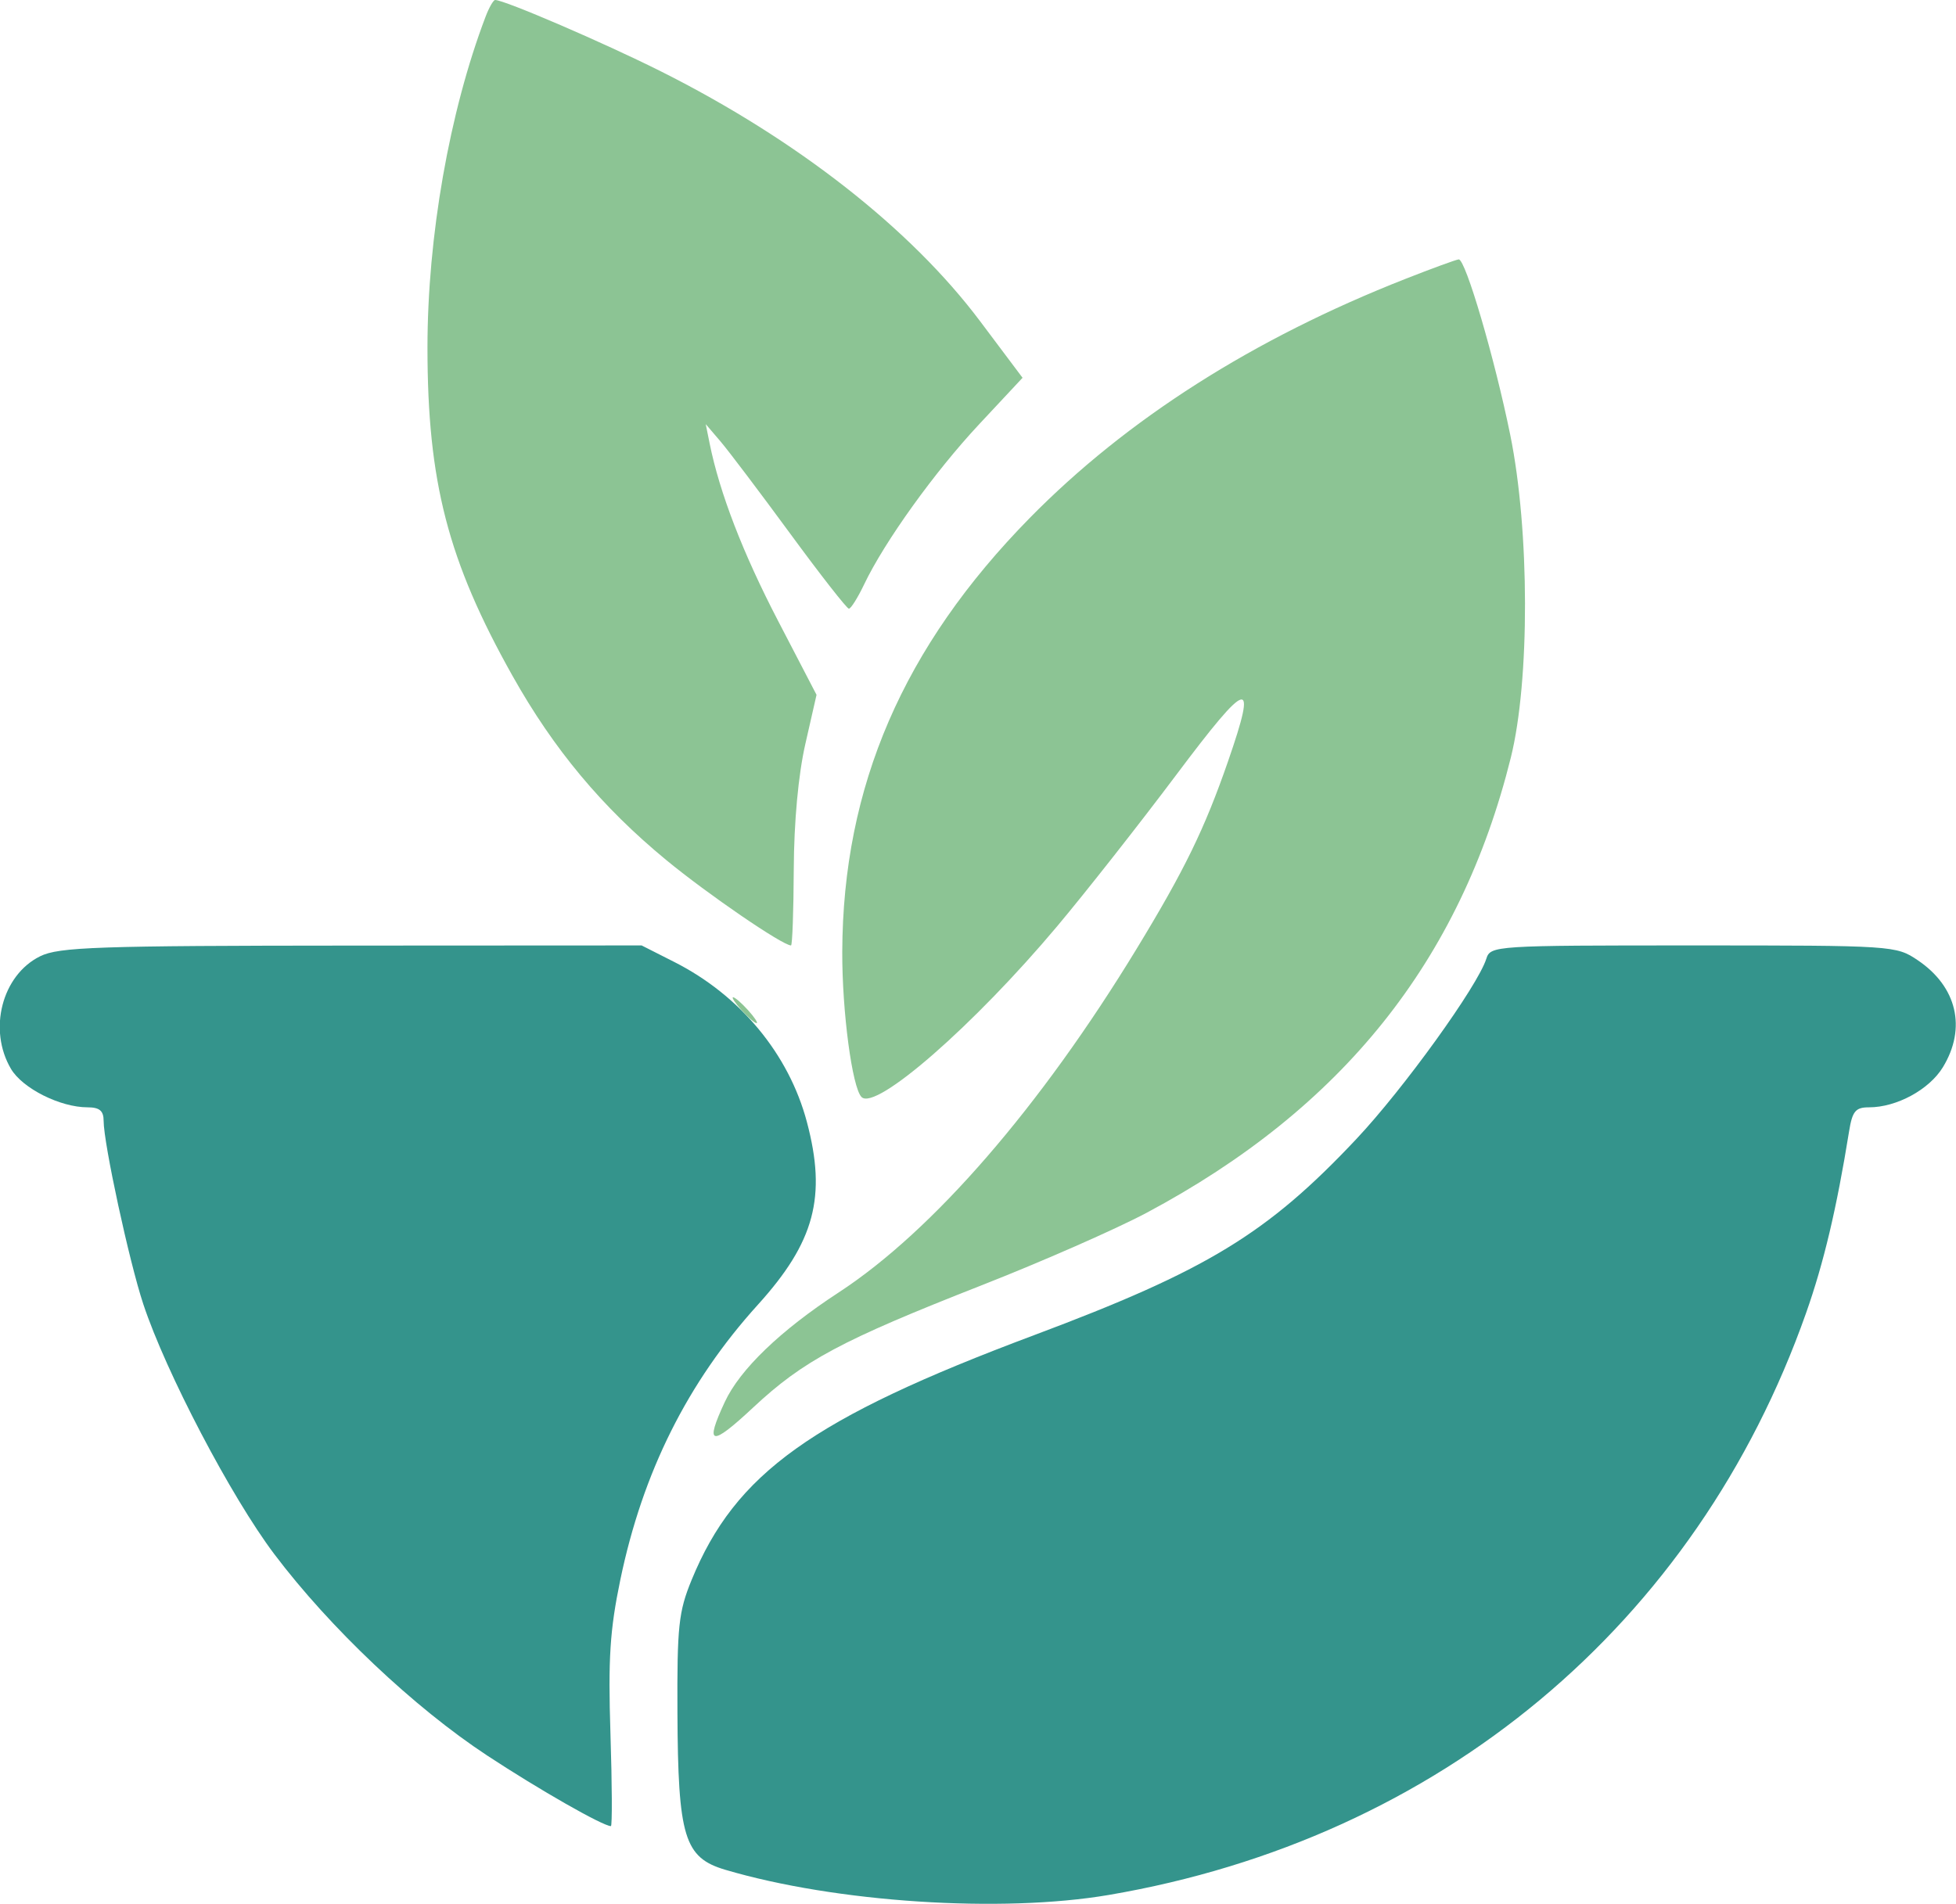
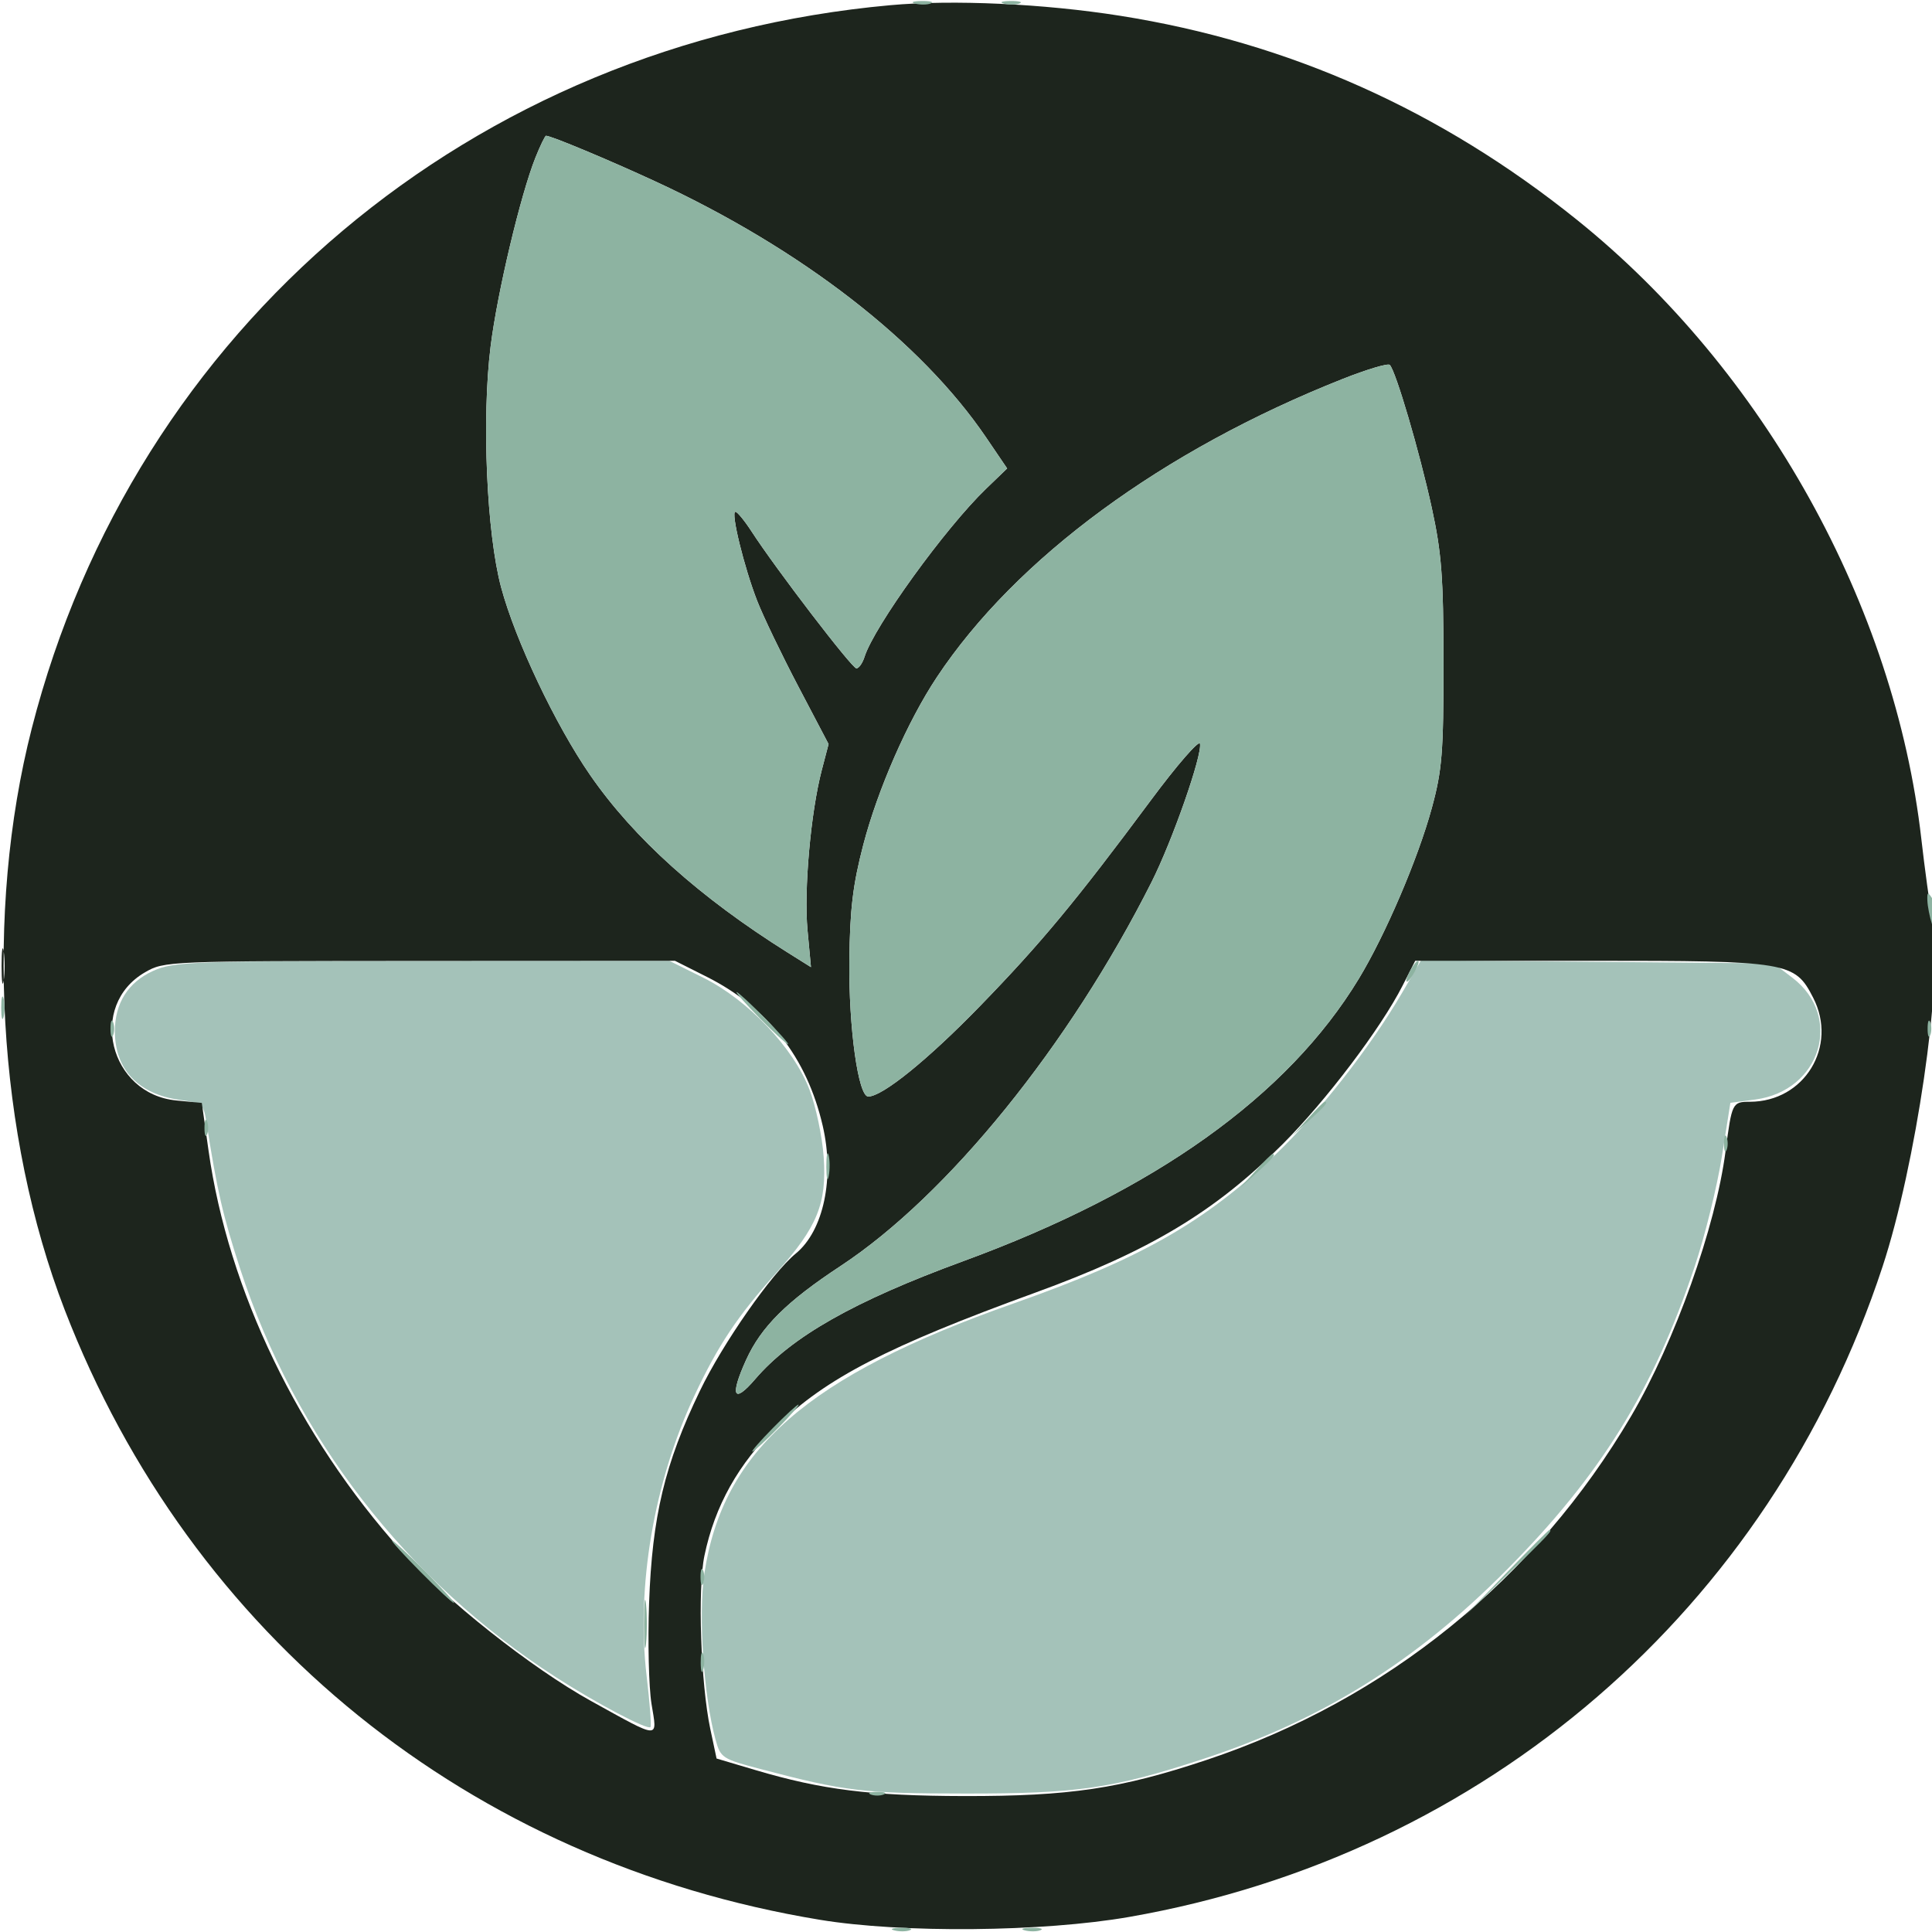
- <svg xmlns="http://www.w3.org/2000/svg" width="302" height="294" viewBox="0 0 302 294" version="1.1">
-   <path d="M 6.198 147.673 C 0.302 150.578, -1.879 159.011, 1.698 165.066 C 3.478 168.079, 9.298 171, 13.520 171 C 15.370 171, 16 171.532, 16 173.093 C 16 176.569, 19.951 194.834, 22.118 201.373 C 25.624 211.954, 35.682 231.156, 42.352 240 C 50.930 251.375, 63.935 263.679, 75.236 271.111 C 83.249 276.381, 93.098 282, 94.321 282 C 94.534 282, 94.504 275.587, 94.253 267.750 C 93.883 256.153, 94.165 251.729, 95.770 243.990 C 99.218 227.365, 106.163 213.467, 117.006 201.493 C 125.782 191.802, 127.656 184.809, 124.575 173.236 C 121.788 162.766, 114.281 153.710, 104.123 148.563 L 99.066 146 54.283 146.023 C 14.969 146.043, 9.097 146.244, 6.198 147.673 M 229.479 148.067 C 228.140 152.284, 216.704 168.149, 209.422 175.889 C 195.652 190.527, 186.375 196.173, 159.628 206.195 C 125.369 219.031, 113.534 227.497, 106.777 244 C 104.771 248.898, 104.533 251.141, 104.594 264.500 C 104.682 283.709, 105.647 286.870, 112 288.748 C 129.049 293.787, 154.582 295.460, 171.198 292.628 C 222.265 283.923, 261.884 250.851, 278.851 202.765 C 281.586 195.013, 283.567 186.650, 285.486 174.750 C 285.996 171.584, 286.478 171, 288.577 171 C 292.832 171, 297.868 168.265, 299.974 164.810 C 303.660 158.765, 302.157 152.370, 296.088 148.280 C 292.745 146.027, 292.329 146, 261.420 146 C 230.675 146, 230.123 146.036, 229.479 148.067" stroke="none" fill="#34948c" fill-rule="evenodd" />
-   <path d="M 74.971 2.575 C 69.387 17.263, 66 36.555, 66 53.673 C 66 74.407, 69.154 86.591, 79.120 104.351 C 85.495 115.710, 92.930 124.624, 102.853 132.802 C 109.271 138.091, 120.824 146, 122.131 146 C 122.334 146, 122.525 140.712, 122.555 134.250 C 122.589 126.899, 123.258 119.654, 124.340 114.899 L 126.070 107.299 120.145 95.899 C 114.702 85.427, 111.110 76.119, 109.570 68.500 L 108.964 65.500 111.232 68.154 C 112.479 69.614, 117.325 76.025, 122 82.401 C 126.675 88.777, 130.754 93.995, 131.065 93.997 C 131.375 93.999, 132.433 92.315, 133.415 90.256 C 136.568 83.643, 144.277 72.906, 151.171 65.524 L 157.880 58.340 151.309 49.584 C 140.605 35.322, 123.003 21.540, 102.085 11.043 C 93.276 6.622, 77.903 -0, 76.449 0 C 76.175 0, 75.510 1.159, 74.971 2.575 M 217 43.064 C 193.535 52.283, 173.987 64.724, 159 79.977 C 139.444 99.882, 130.125 121.451, 130.042 147 C 130.013 156.212, 131.571 167.950, 133.018 169.410 C 135.193 171.604, 150.390 158.332, 163.246 143.011 C 167.636 137.780, 175.901 127.270, 181.614 119.656 C 192.840 104.692, 194.185 104.341, 189.602 117.575 C 185.992 127.996, 182.878 134.386, 175.504 146.500 C 160.619 170.954, 144.031 190.094, 129.500 199.581 C 120.491 205.462, 114.247 211.467, 111.905 216.500 C 108.756 223.268, 109.749 223.464, 116.277 217.365 C 124.027 210.123, 129.862 206.999, 151.500 198.506 C 160.850 194.837, 172.325 189.795, 177 187.304 C 207.228 171.195, 225.445 148.432, 233.265 117 C 236.219 105.129, 236.181 81.923, 233.185 67.197 C 230.762 55.288, 226.266 39.973, 225.218 40.058 C 224.823 40.091, 221.125 41.443, 217 43.064 M 114.500 156 C 115.495 157.100, 116.535 158, 116.810 158 C 117.085 158, 116.495 157.100, 115.500 156 C 114.505 154.900, 113.465 154, 113.190 154 C 112.915 154, 113.505 154.900, 114.500 156" stroke="none" fill="#8cc494" fill-rule="evenodd" />
+ <svg xmlns="http://www.w3.org/2000/svg" width="370" height="370" viewBox="0 0 370 370" version="1.1">
+   <path d="M 29.316 185.943 C 24.535 188.114, 22 192.118, 22 197.500 C 22 204.827, 26.485 209.556, 34.472 210.651 C 38.706 211.232, 38.991 211.470, 39.526 214.883 C 41.604 228.153, 42.664 232.760, 46.004 243.028 C 56.452 275.147, 77.784 302.722, 106.500 321.230 C 114.186 326.184, 123.984 331.349, 124.574 330.759 C 124.781 330.553, 124.449 326.146, 123.836 320.966 C 121.818 303.894, 125.231 283.851, 132.970 267.327 C 137.514 257.625, 141.249 252.024, 148.741 243.680 C 156.519 235.016, 158.368 230.478, 157.746 221.583 C 157.474 217.687, 156.251 211.882, 155.029 208.683 C 151.973 200.686, 143.276 191.515, 134.704 187.250 L 128.171 184 80.836 184.022 C 36.497 184.043, 33.235 184.164, 29.316 185.943 M 268.475 190.201 C 262.400 200.605, 252.459 213.297, 244.244 221.136 C 230.645 234.114, 218.403 241.071, 194.136 249.614 C 154.675 263.505, 138.410 277.714, 134.892 301.368 C 133.709 309.324, 134.761 324.930, 137.038 333.174 C 138 336.659, 138.317 336.865, 145.768 338.824 C 161.906 343.068, 165.334 343.476, 185 343.488 C 206.312 343.501, 213.122 342.516, 230.139 336.955 C 253.096 329.453, 271.008 318.318, 288.554 300.643 C 306.548 282.518, 316.621 266.254, 324.574 242.486 C 326.511 236.697, 328.836 227.292, 329.742 221.584 L 331.388 211.206 336.151 210.574 C 348.697 208.910, 353.050 194.719, 343.298 187.277 L 339.659 184.500 305.906 184.201 L 272.153 183.902 268.475 190.201" stroke="none" fill="#a4c2b9" fill-rule="evenodd" />
+   <path d="M 170.500 0.995 C 90.434 8.238, 25.713 62.759, 6.084 139.500 C -2.935 174.759, -0.517 217.434, 12.395 250.866 C 36.551 313.413, 90.032 356.609, 157 367.660 C 172.742 370.257, 199.692 370.008, 216.271 367.113 C 284.450 355.204, 338.950 308.151, 360.533 242.565 C 366.905 223.199, 372.066 187.933, 370.157 176.803 C 369.562 173.336, 368.573 166.085, 367.960 160.688 C 362.876 115.991, 337.807 70.900, 302.049 42.137 C 275.918 21.118, 246.863 8.135, 214.500 3.018 C 199.855 0.703, 182.537 -0.094, 170.500 0.995 M 102.545 30.179 C 99.689 37.316, 95.244 56.037, 93.958 66.340 C 92.236 80.141, 93.198 102.167, 95.975 112.500 C 98.702 122.650, 106.370 138.816, 113.023 148.439 C 121.395 160.550, 133.957 171.831, 150.904 182.458 L 155.308 185.219 154.648 178.122 C 153.937 170.472, 155.263 155.571, 157.374 147.500 L 158.681 142.500 152.906 131.500 C 149.729 125.450, 146.178 118.064, 145.015 115.087 C 142.511 108.677, 139.898 97.995, 140.839 98.012 C 141.202 98.019, 142.590 99.707, 143.922 101.762 C 148.582 108.953, 163.166 128, 164.012 128 C 164.481 128, 165.179 127.012, 165.562 125.805 C 167.419 119.953, 181.011 101.152, 188.839 93.606 L 192.879 89.712 188.852 83.782 C 176.377 65.412, 153.444 47.659, 125.500 34.739 C 116.578 30.613, 105.529 26, 104.572 26 C 104.377 26, 103.465 27.881, 102.545 30.179 M 257.149 72.569 C 222.660 86.231, 194.551 106.890, 179.403 129.712 C 173.826 138.115, 168.108 151.149, 165.329 161.794 C 163.334 169.434, 162.766 174.161, 162.660 184 C 162.522 196.779, 164.361 210, 166.276 210 C 168.988 210, 177.661 202.987, 187.609 192.749 C 199.308 180.709, 206.003 172.646, 220.405 153.254 C 225.407 146.519, 229.639 141.648, 229.809 142.430 C 230.275 144.574, 224.533 160.992, 220.551 168.898 C 204.798 200.180, 181.498 228.948, 160.970 242.461 C 150.630 249.268, 145.766 254.103, 142.890 260.435 C 139.738 267.376, 140.477 268.971, 144.610 264.143 C 151.597 255.980, 163.574 249.187, 184.500 241.517 C 221.123 228.095, 246.606 209.899, 260.222 187.449 C 265.322 179.040, 271.564 164.445, 274.204 154.758 C 276.181 147.504, 276.453 144.128, 276.445 127 C 276.438 110.543, 276.086 105.897, 274.194 97.227 C 271.856 86.510, 267.280 70.949, 266.153 69.881 C 265.794 69.540, 261.742 70.750, 257.149 72.569 M 0.300 185 C 0.300 188.025, 0.487 189.262, 0.716 187.750 C 0.945 186.238, 0.945 183.762, 0.716 182.250 C 0.487 180.738, 0.300 181.975, 0.300 185 M 27.760 186.214 C 16.779 192.579, 20.933 209.518, 33.778 210.753 L 38.649 211.221 39.940 220.360 C 43.722 247.137, 57.122 274.954, 76.851 296.990 C 85.210 306.327, 101.849 319.498, 113.212 325.772 C 126.651 333.193, 125.885 333.158, 124.770 326.302 C 124.251 323.111, 124.043 314.425, 124.308 307 C 124.902 290.367, 127.303 280.344, 134.041 266.362 C 138.429 257.255, 147.788 243.851, 152.400 240.067 C 157.736 235.689, 159.869 225.560, 157.556 215.586 C 154.536 202.564, 147.066 192.964, 135.376 187.081 L 129.253 184 80.376 184.023 C 32.075 184.046, 31.456 184.071, 27.760 186.214 M 268.616 188.750 C 264.452 196.932, 253.971 210.787, 245.651 219.107 C 232.692 232.065, 220.149 239.597, 198.265 247.559 C 170.075 257.816, 158.179 263.957, 148.822 273.085 C 141.414 280.311, 136.895 288.380, 134.907 297.935 C 133.580 304.312, 134.197 322.479, 136.035 331.139 L 137.231 336.777 144.636 338.976 C 157.420 342.771, 166.699 343.929, 184.619 343.965 C 204.852 344.006, 214.577 342.557, 231.112 337.037 C 265.533 325.547, 294.087 302.407, 312.407 271.159 C 320.767 256.899, 328.572 234.995, 330.458 220.500 C 331.670 211.189, 331.763 211, 335.118 211 C 345.562 211, 352.018 200.401, 347.248 191.085 C 343.718 184.190, 342.581 184, 304.782 184 L 271.034 184 268.616 188.750" stroke="none" fill="#1d251d" fill-rule="evenodd" />
+   <path d="M 175.269 0.693 C 176.242 0.947, 177.592 0.930, 178.269 0.656 C 178.946 0.382, 178.150 0.175, 176.500 0.195 C 174.850 0.215, 174.296 0.439, 175.269 0.693 M 192.269 0.693 C 193.242 0.947, 194.592 0.930, 195.269 0.656 C 195.946 0.382, 195.150 0.175, 193.500 0.195 C 191.850 0.215, 191.296 0.439, 192.269 0.693 M 102.545 30.179 C 99.689 37.316, 95.244 56.037, 93.958 66.340 C 92.236 80.141, 93.198 102.167, 95.975 112.500 C 98.702 122.650, 106.370 138.816, 113.023 148.439 C 121.395 160.550, 133.957 171.831, 150.904 182.458 L 155.308 185.219 154.648 178.122 C 153.937 170.472, 155.263 155.571, 157.374 147.500 L 158.681 142.500 152.906 131.500 C 149.729 125.450, 146.178 118.064, 145.015 115.087 C 142.511 108.677, 139.898 97.995, 140.839 98.012 C 141.202 98.019, 142.590 99.707, 143.922 101.762 C 148.582 108.953, 163.166 128, 164.012 128 C 164.481 128, 165.179 127.012, 165.562 125.805 C 167.419 119.953, 181.011 101.152, 188.839 93.606 L 192.879 89.712 188.852 83.782 C 176.377 65.412, 153.444 47.659, 125.500 34.739 C 116.578 30.613, 105.529 26, 104.572 26 C 104.377 26, 103.465 27.881, 102.545 30.179 M 257.149 72.569 C 222.660 86.231, 194.551 106.890, 179.403 129.712 C 173.826 138.115, 168.108 151.149, 165.329 161.794 C 163.334 169.434, 162.766 174.161, 162.660 184 C 162.522 196.779, 164.361 210, 166.276 210 C 168.988 210, 177.661 202.987, 187.609 192.749 C 199.308 180.709, 206.003 172.646, 220.405 153.254 C 225.407 146.519, 229.639 141.648, 229.809 142.430 C 230.275 144.574, 224.533 160.992, 220.551 168.898 C 204.798 200.180, 181.498 228.948, 160.970 242.461 C 150.630 249.268, 145.766 254.103, 142.890 260.435 C 139.738 267.376, 140.477 268.971, 144.610 264.143 C 151.597 255.980, 163.574 249.187, 184.500 241.517 C 221.123 228.095, 246.606 209.899, 260.222 187.449 C 265.322 179.040, 271.564 164.445, 274.204 154.758 C 276.181 147.504, 276.453 144.128, 276.445 127 C 276.438 110.543, 276.086 105.897, 274.194 97.227 C 271.856 86.510, 267.280 70.949, 266.153 69.881 C 265.794 69.540, 261.742 70.750, 257.149 72.569 M 369.115 172.500 C 369.161 173.600, 369.560 175.625, 370 177 C 370.785 179.450, 370.802 179.440, 370.885 176.500 C 370.931 174.850, 370.533 172.825, 370 172 C 369.201 170.764, 369.045 170.852, 369.115 172.500 M 270 186 C 269.411 187.100, 269.155 188, 269.430 188 C 269.705 188, 270.411 187.100, 271 186 C 271.589 184.900, 271.845 184, 271.570 184 C 271.295 184, 270.589 184.900, 270 186 M 0.232 193 C 0.232 194.925, 0.438 195.713, 0.689 194.750 C 0.941 193.787, 0.941 192.213, 0.689 191.250 C 0.438 190.287, 0.232 191.075, 0.232 193 M 145.500 195 C 148.209 197.750, 150.650 200, 150.925 200 C 151.200 200, 149.209 197.750, 146.500 195 C 143.791 192.250, 141.350 190, 141.075 190 C 140.800 190, 142.791 192.250, 145.500 195 M 21.158 197 C 21.158 198.375, 21.385 198.938, 21.662 198.250 C 21.940 197.563, 21.940 196.438, 21.662 195.750 C 21.385 195.063, 21.158 195.625, 21.158 197 M 369.158 197 C 369.158 198.375, 369.385 198.938, 369.662 198.250 C 369.940 197.563, 369.940 196.438, 369.662 195.750 C 369.385 195.063, 369.158 195.625, 369.158 197 M 250.437 214.250 L 247.500 217.500 250.750 214.563 C 253.779 211.825, 254.460 211, 253.687 211 C 253.515 211, 252.052 212.463, 250.437 214.250 M 39.158 216 C 39.158 217.375, 39.385 217.938, 39.662 217.250 C 39.940 216.563, 39.940 215.438, 39.662 214.750 C 39.385 214.063, 39.158 214.625, 39.158 216 M 330.158 219 C 330.158 220.375, 330.385 220.938, 330.662 220.250 C 330.940 219.563, 330.940 218.438, 330.662 217.750 C 330.385 217.063, 330.158 217.625, 330.158 219 M 158.252 223.500 C 158.263 225.700, 158.468 226.482, 158.707 225.238 C 158.946 223.994, 158.937 222.194, 158.687 221.238 C 158.437 220.282, 158.241 221.300, 158.252 223.500 M 240.437 224.250 L 237.500 227.500 240.750 224.563 C 243.779 221.825, 244.460 221, 243.687 221 C 243.515 221, 242.052 222.463, 240.437 224.250 M 148 273.500 C 145.571 275.975, 143.809 278, 144.084 278 C 144.359 278, 146.571 275.975, 149 273.500 C 151.429 271.025, 153.191 269, 152.916 269 C 152.641 269, 150.429 271.025, 148 273.500 M 288.477 301.250 L 280.500 309.500 288.750 301.523 C 296.412 294.115, 297.456 293, 296.727 293 C 296.576 293, 292.864 296.712, 288.477 301.250 M 80.500 301 C 83.766 304.300, 86.662 307, 86.937 307 C 87.212 307, 84.766 304.300, 81.500 301 C 78.234 297.700, 75.338 295, 75.063 295 C 74.788 295, 77.234 297.700, 80.500 301 M 134.158 302 C 134.158 303.375, 134.385 303.938, 134.662 303.250 C 134.940 302.563, 134.940 301.438, 134.662 300.750 C 134.385 300.063, 134.158 300.625, 134.158 302 M 123.336 311 C 123.336 315.125, 123.513 316.813, 123.728 314.750 C 123.944 312.688, 123.944 309.313, 123.728 307.250 C 123.513 305.188, 123.336 306.875, 123.336 311 M 134.195 318.500 C 134.215 320.150, 134.439 320.704, 134.693 319.731 C 134.947 318.758, 134.930 317.408, 134.656 316.731 C 134.382 316.054, 134.175 316.850, 134.195 318.500 M 166.750 343.662 C 167.438 343.940, 168.563 343.940, 169.250 343.662 C 169.938 343.385, 169.375 343.158, 168 343.158 C 166.625 343.158, 166.063 343.385, 166.750 343.662 M 171.269 369.693 C 172.242 369.947, 173.592 369.930, 174.269 369.656 C 174.946 369.382, 174.150 369.175, 172.500 369.195 C 170.850 369.215, 170.296 369.439, 171.269 369.693 M 196.269 369.693 C 197.242 369.947, 198.592 369.930, 199.269 369.656 C 199.946 369.382, 199.150 369.175, 197.500 369.195 C 195.850 369.215, 195.296 369.439, 196.269 369.693" stroke="none" fill="#8db3a1" fill-rule="evenodd" />
</svg>
